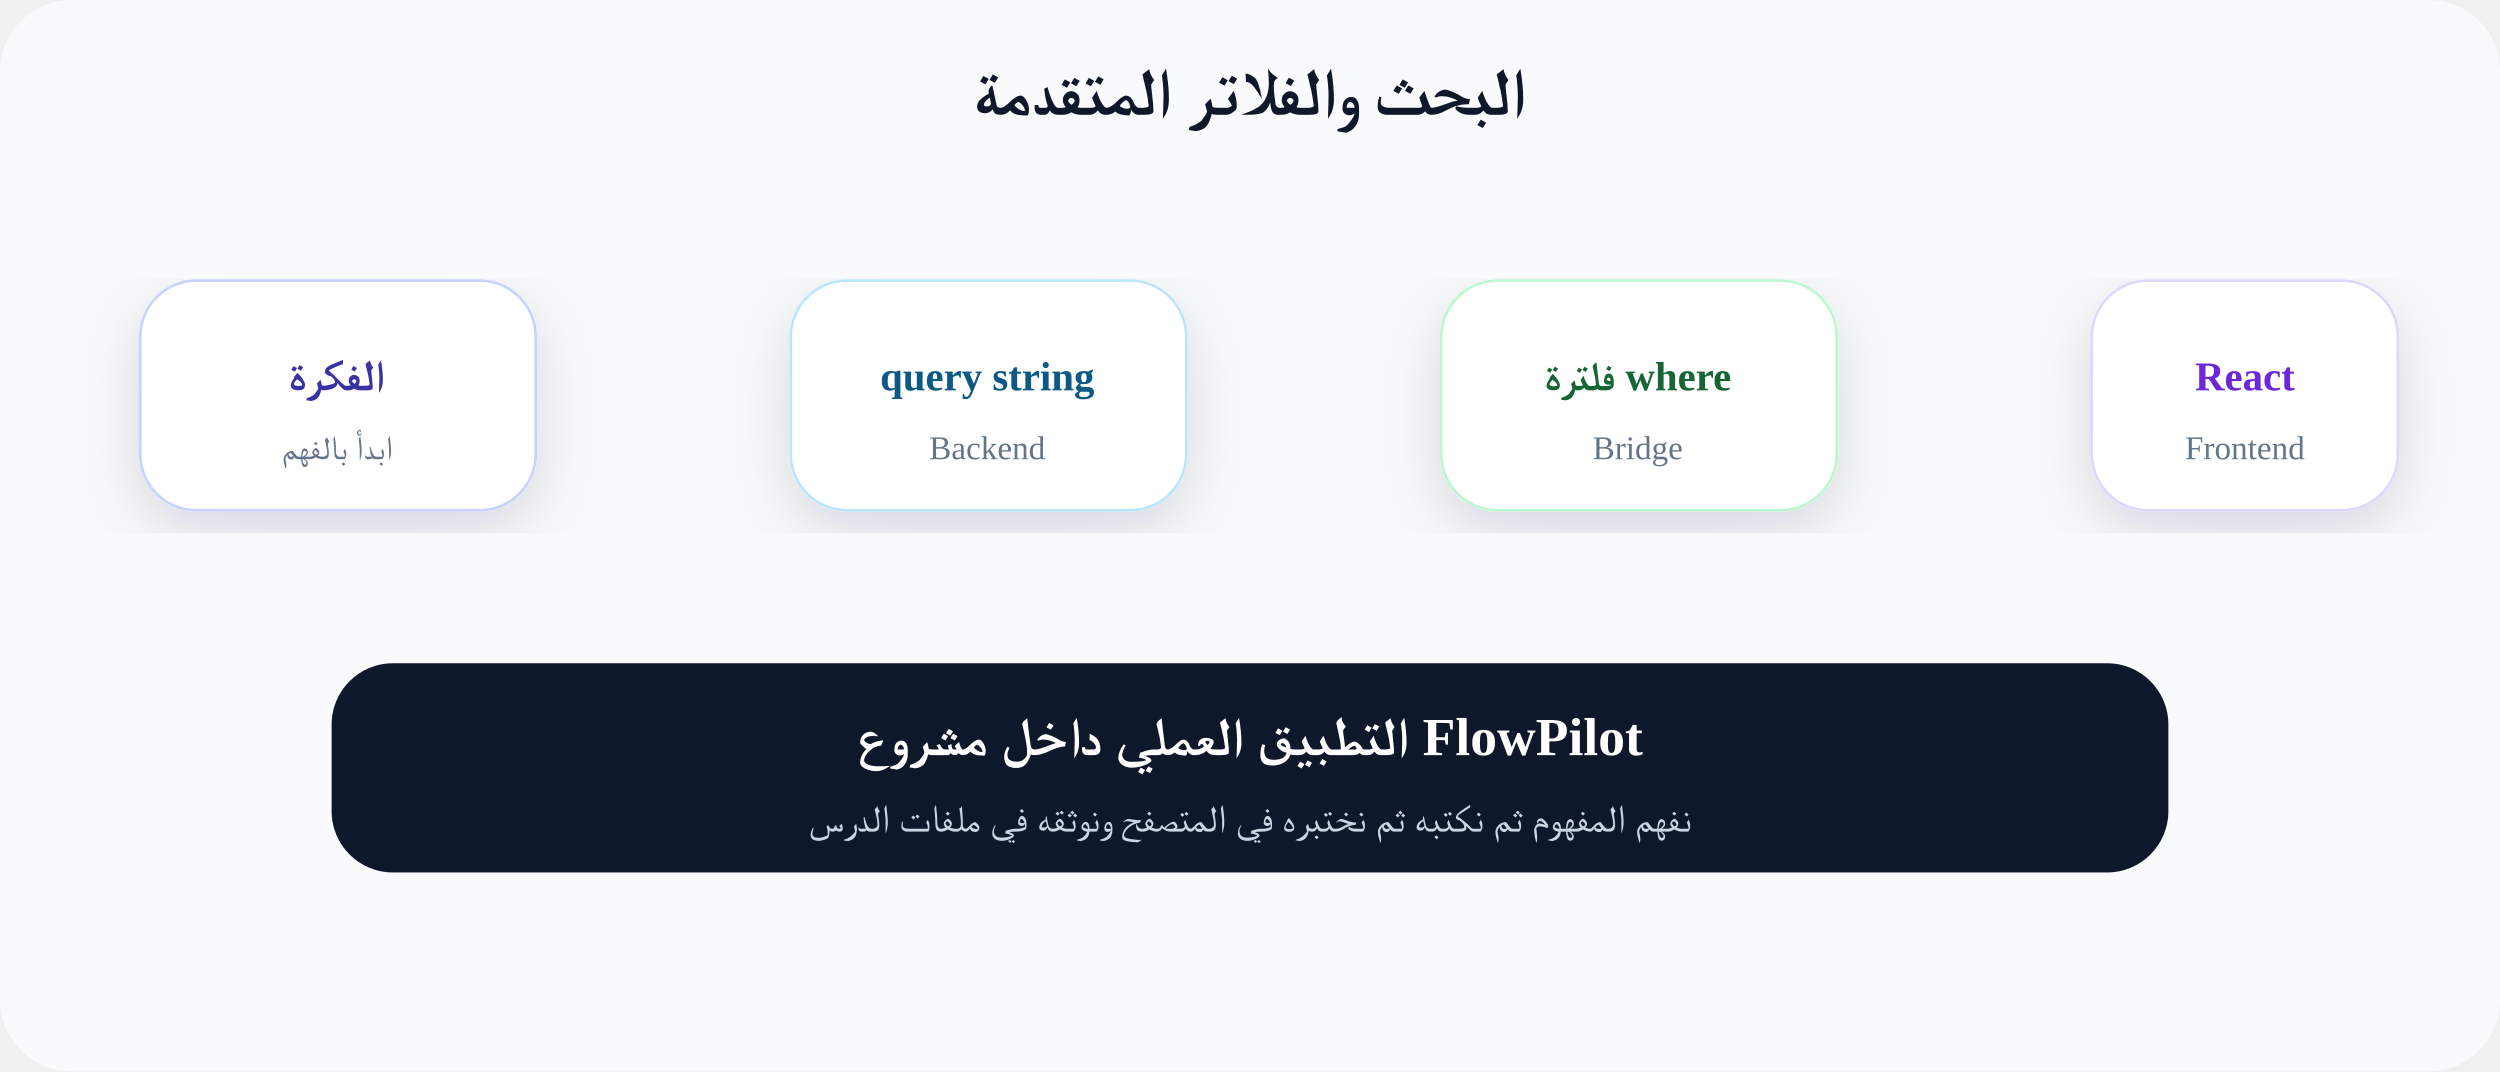
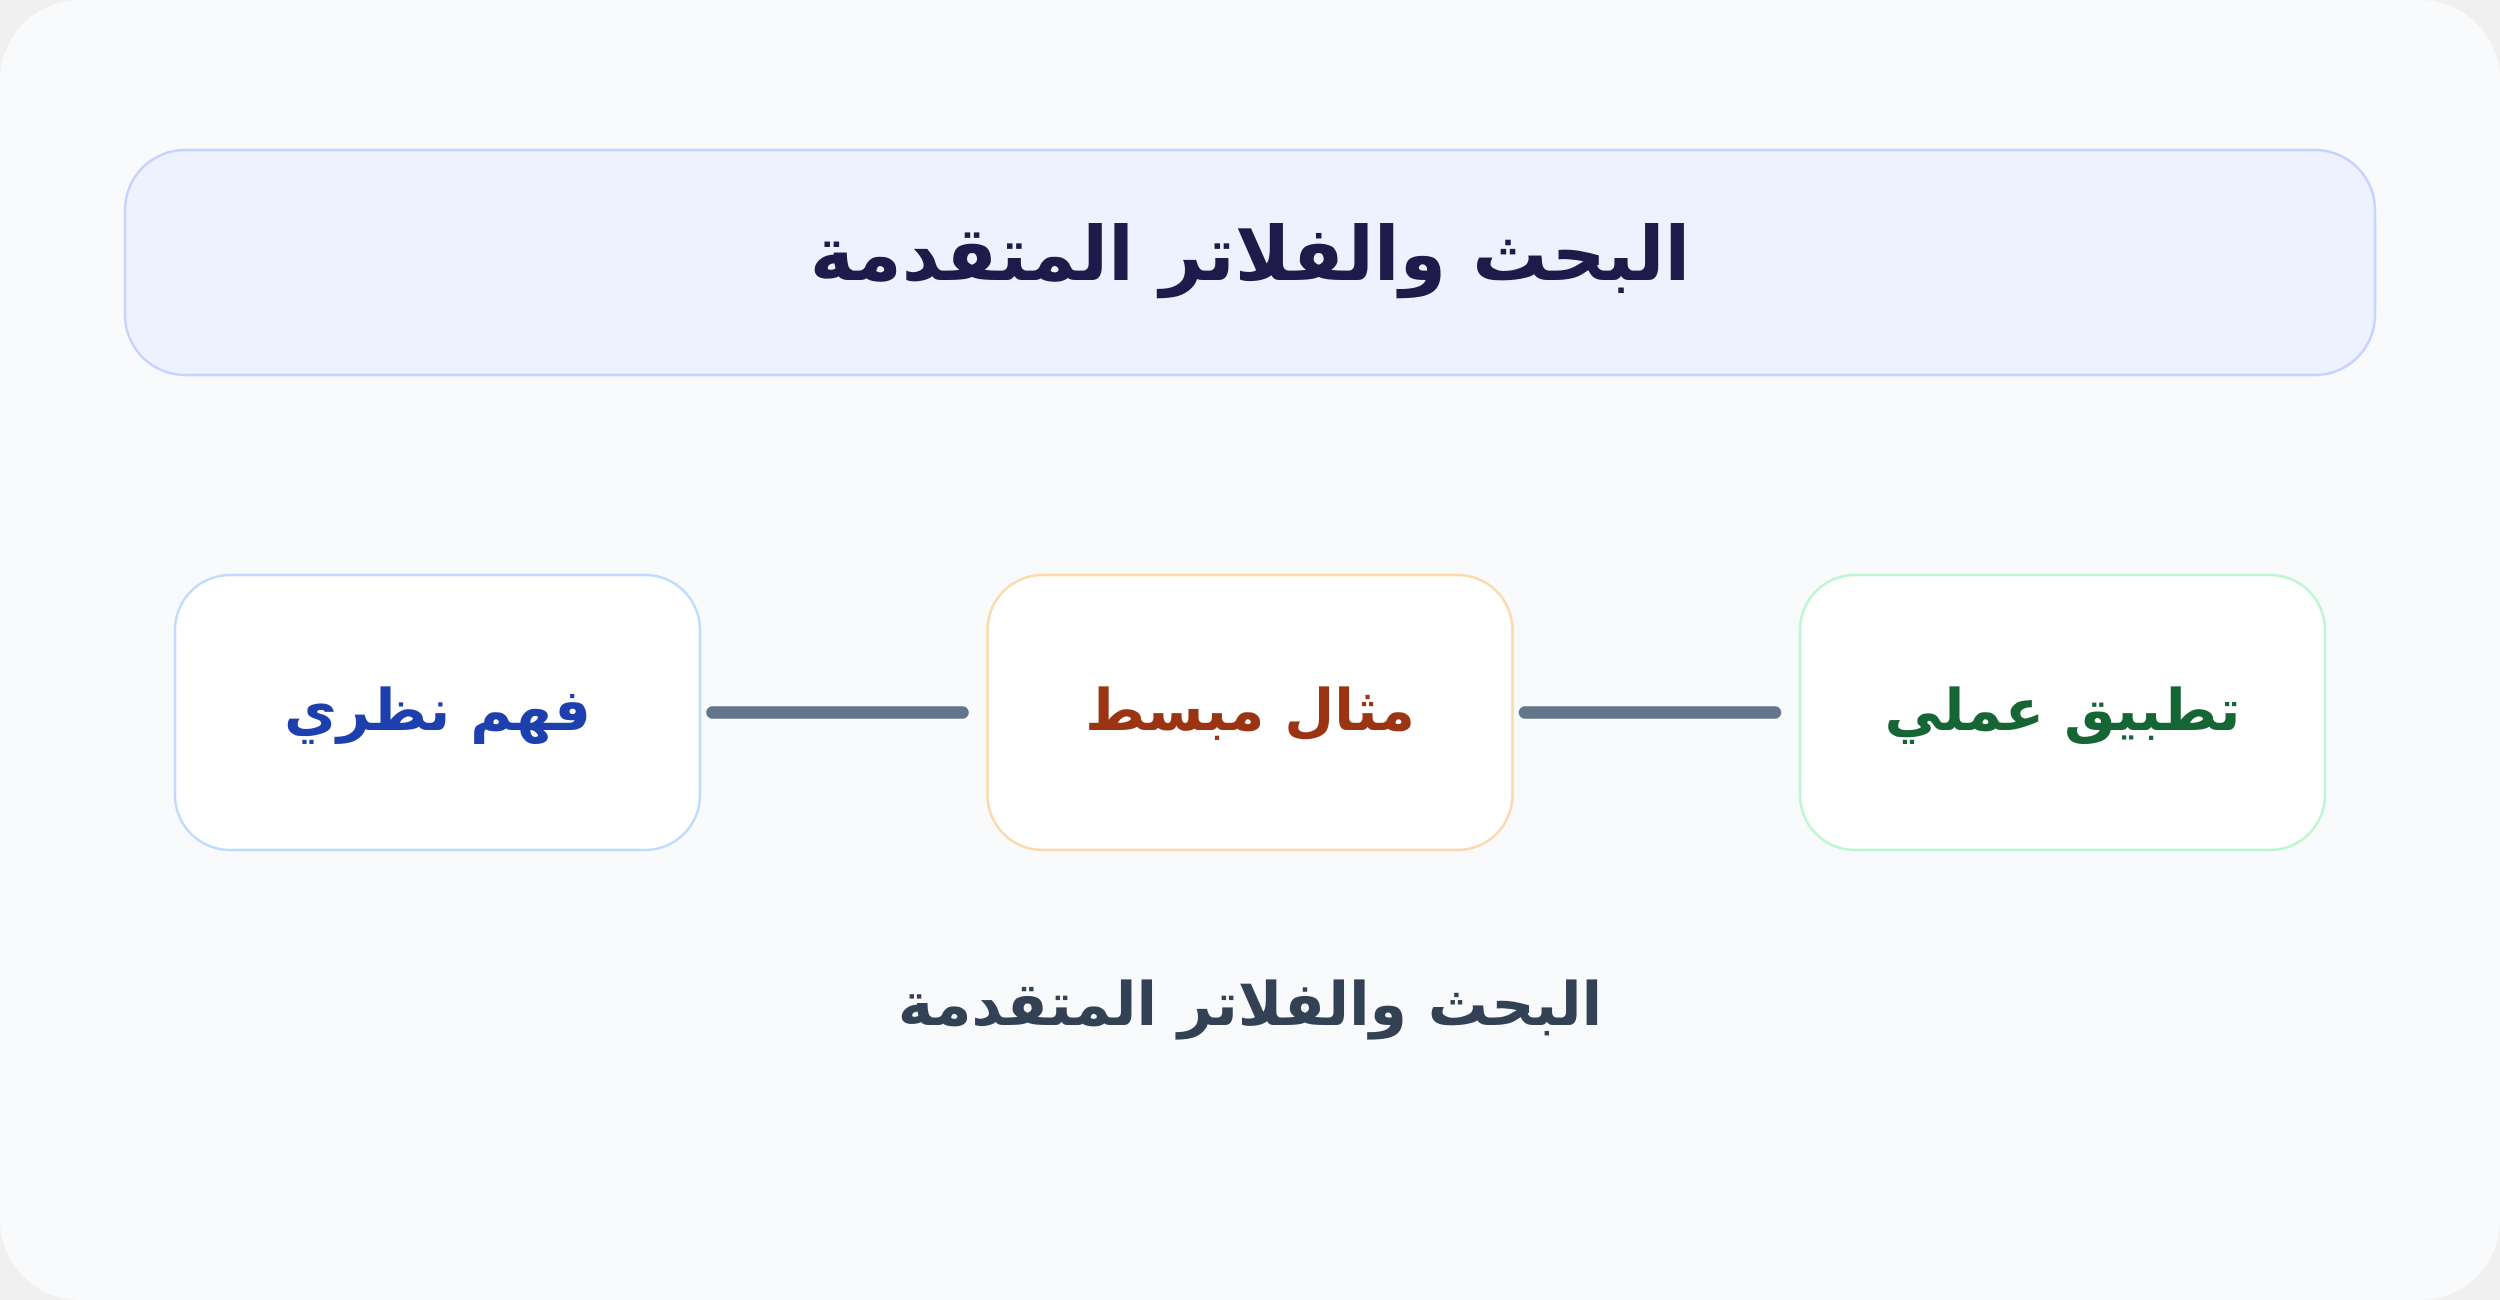
- <svg xmlns="http://www.w3.org/2000/svg" width="980" height="420" viewBox="0 0 980 420" role="img" aria-label="مخطط البحث والفلاتر المتقدمة">
-   <defs>
-     <linearGradient id="g" x1="0" x2="1">
-       <stop offset="0" stop-color="#4f46e5" />
-       <stop offset="1" stop-color="#06b6d4" />
-     </linearGradient>
-     <filter id="s">
-       <feDropShadow dx="0" dy="8" stdDeviation="12" flood-color="#0f172a" flood-opacity=".14" />
-     </filter>
-   </defs>
-   <rect width="980" height="420" rx="28" fill="#f8fafc" />
-   <text x="490" y="45" text-anchor="middle" font-size="26" font-weight="800" fill="#0f172a">البحث والفلاتر المتقدمة</text>
-   <g filter="url(#s)">
-     <rect x="55" y="110" width="155" height="90" rx="22" fill="white" stroke="#c7d2fe" />
-     <text x="132" y="153" text-anchor="middle" font-size="17" font-weight="800" fill="#3730a3">الفكرة</text>
-     <text x="132" y="180" text-anchor="middle" font-size="13" fill="#64748b">ابدأ بالفهم</text>
-     <path d="M220 155 H300" stroke="url(#g)" stroke-width="5" marker-end="url(#arrow)" />
-     <rect x="310" y="110" width="155" height="90" rx="22" fill="white" stroke="#bae6fd" />
-     <text x="387" y="153" text-anchor="middle" font-size="16" font-weight="800" fill="#075985">query string</text>
-     <text x="387" y="180" text-anchor="middle" font-size="13" fill="#64748b">Backend</text>
-     <path d="M475 155 H555" stroke="url(#g)" stroke-width="5" />
-     <rect x="565" y="110" width="155" height="90" rx="22" fill="white" stroke="#bbf7d0" />
-     <text x="642" y="153" text-anchor="middle" font-size="16" font-weight="800" fill="#166534">فلترة where</text>
-     <text x="642" y="180" text-anchor="middle" font-size="13" fill="#64748b">Bridge</text>
-     <path d="M730 155 H810" stroke="url(#g)" stroke-width="5" />
-     <rect x="820" y="110" width="120" height="90" rx="22" fill="white" stroke="#ddd6fe" />
-     <text x="880" y="153" text-anchor="middle" font-size="16" font-weight="800" fill="#6d28d9">React</text>
-     <text x="880" y="180" text-anchor="middle" font-size="13" fill="#64748b">Frontend</text>
+ <svg xmlns="http://www.w3.org/2000/svg" width="1000" height="520" viewBox="0 0 1000 520">
+   <rect width="1000" height="520" rx="32" fill="#f8fafc" />
+   <rect x="50" y="60" width="900" height="90" rx="24" fill="#eef2ff" stroke="#c7d2fe" />
+   <text x="500" y="112" text-anchor="middle" font-size="30" font-weight="900" fill="#1e1b4b" font-family="Arial">البحث والفلاتر المتقدمة</text>
+   <g font-family="Arial" font-size="23" font-weight="800">
+     <rect x="70" y="230" width="210" height="110" rx="22" fill="#fff" stroke="#bfdbfe" />
+     <text x="175" y="292" text-anchor="middle" fill="#1e40af">فهم نظري</text>
+     <rect x="395" y="230" width="210" height="110" rx="22" fill="#fff" stroke="#fed7aa" />
+     <text x="500" y="292" text-anchor="middle" fill="#9a3412">مثال مبسط</text>
+     <rect x="720" y="230" width="210" height="110" rx="22" fill="#fff" stroke="#bbf7d0" />
+     <text x="825" y="292" text-anchor="middle" fill="#166534">تطبيق عملي</text>
  </g>
-   <rect x="130" y="260" width="720" height="82" rx="24" fill="#0f172a" />
-   <text x="490" y="296" text-anchor="middle" font-size="21" font-weight="900" fill="white">التطبيق العملي داخل مشروع FlowPilot</text>
-   <text x="490" y="326" text-anchor="middle" font-size="15" fill="#cbd5e1">نفهم المفهوم ثم نكتبه ثم نختبره في المتصفح ونوثقه في ملفات الدرس</text>
+   <path d="M285 285 H385" stroke="#64748b" stroke-width="5" stroke-linecap="round" />
+   <path d="M610 285 H710" stroke="#64748b" stroke-width="5" stroke-linecap="round" />
+   <text x="500" y="410" text-anchor="middle" font-size="24" font-weight="800" fill="#334155" font-family="Arial">البحث والفلاتر المتقدمة</text>
</svg>
